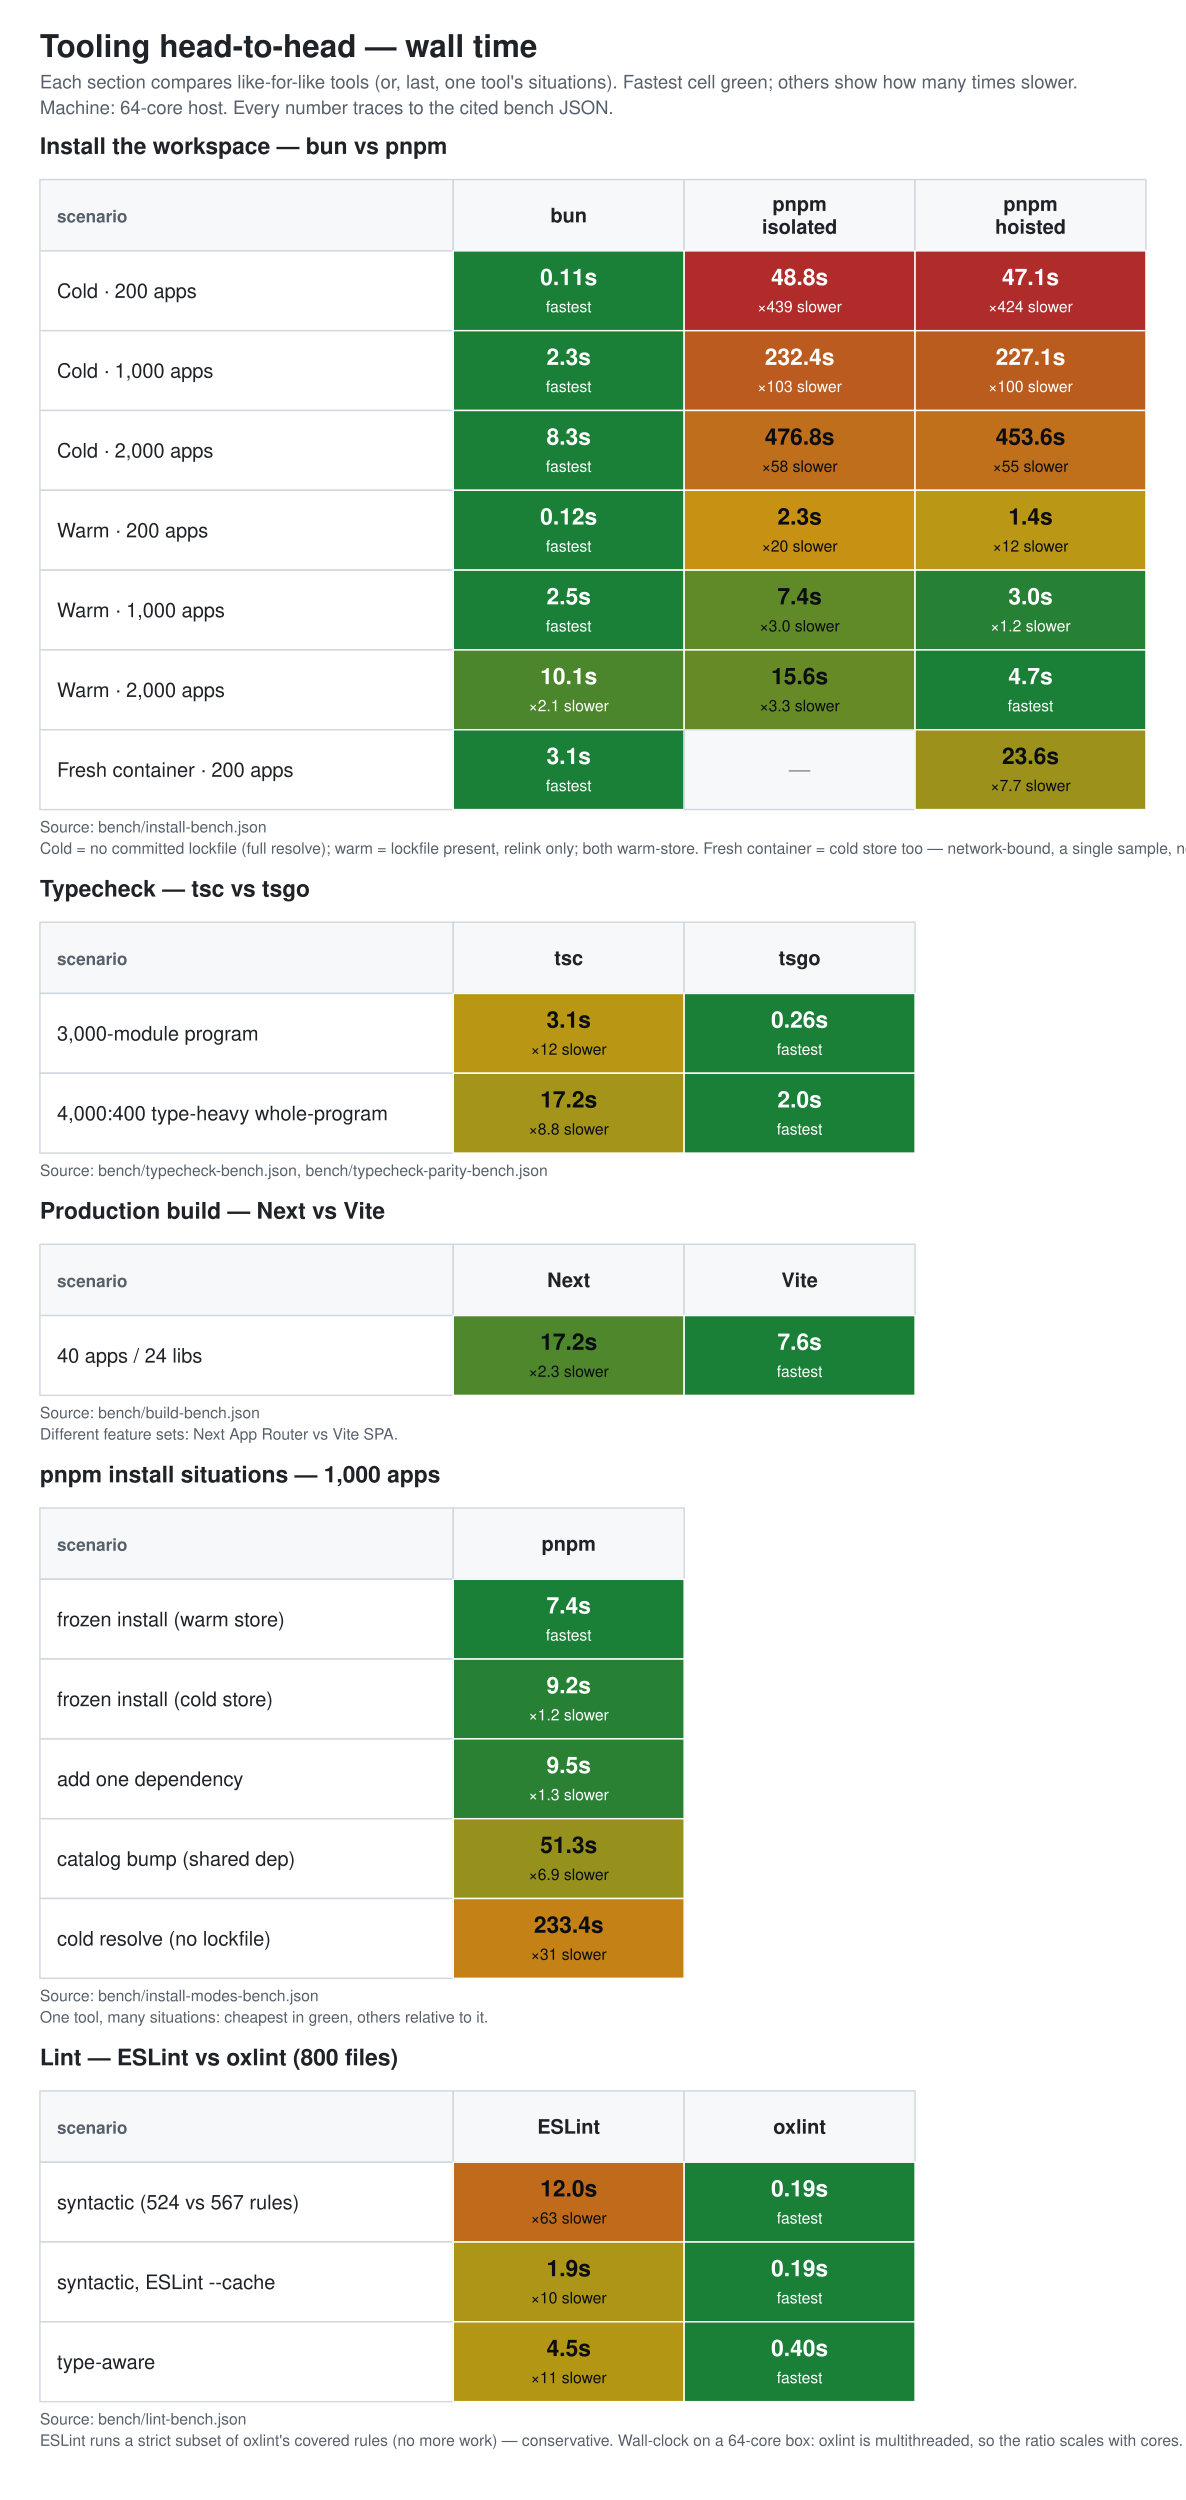
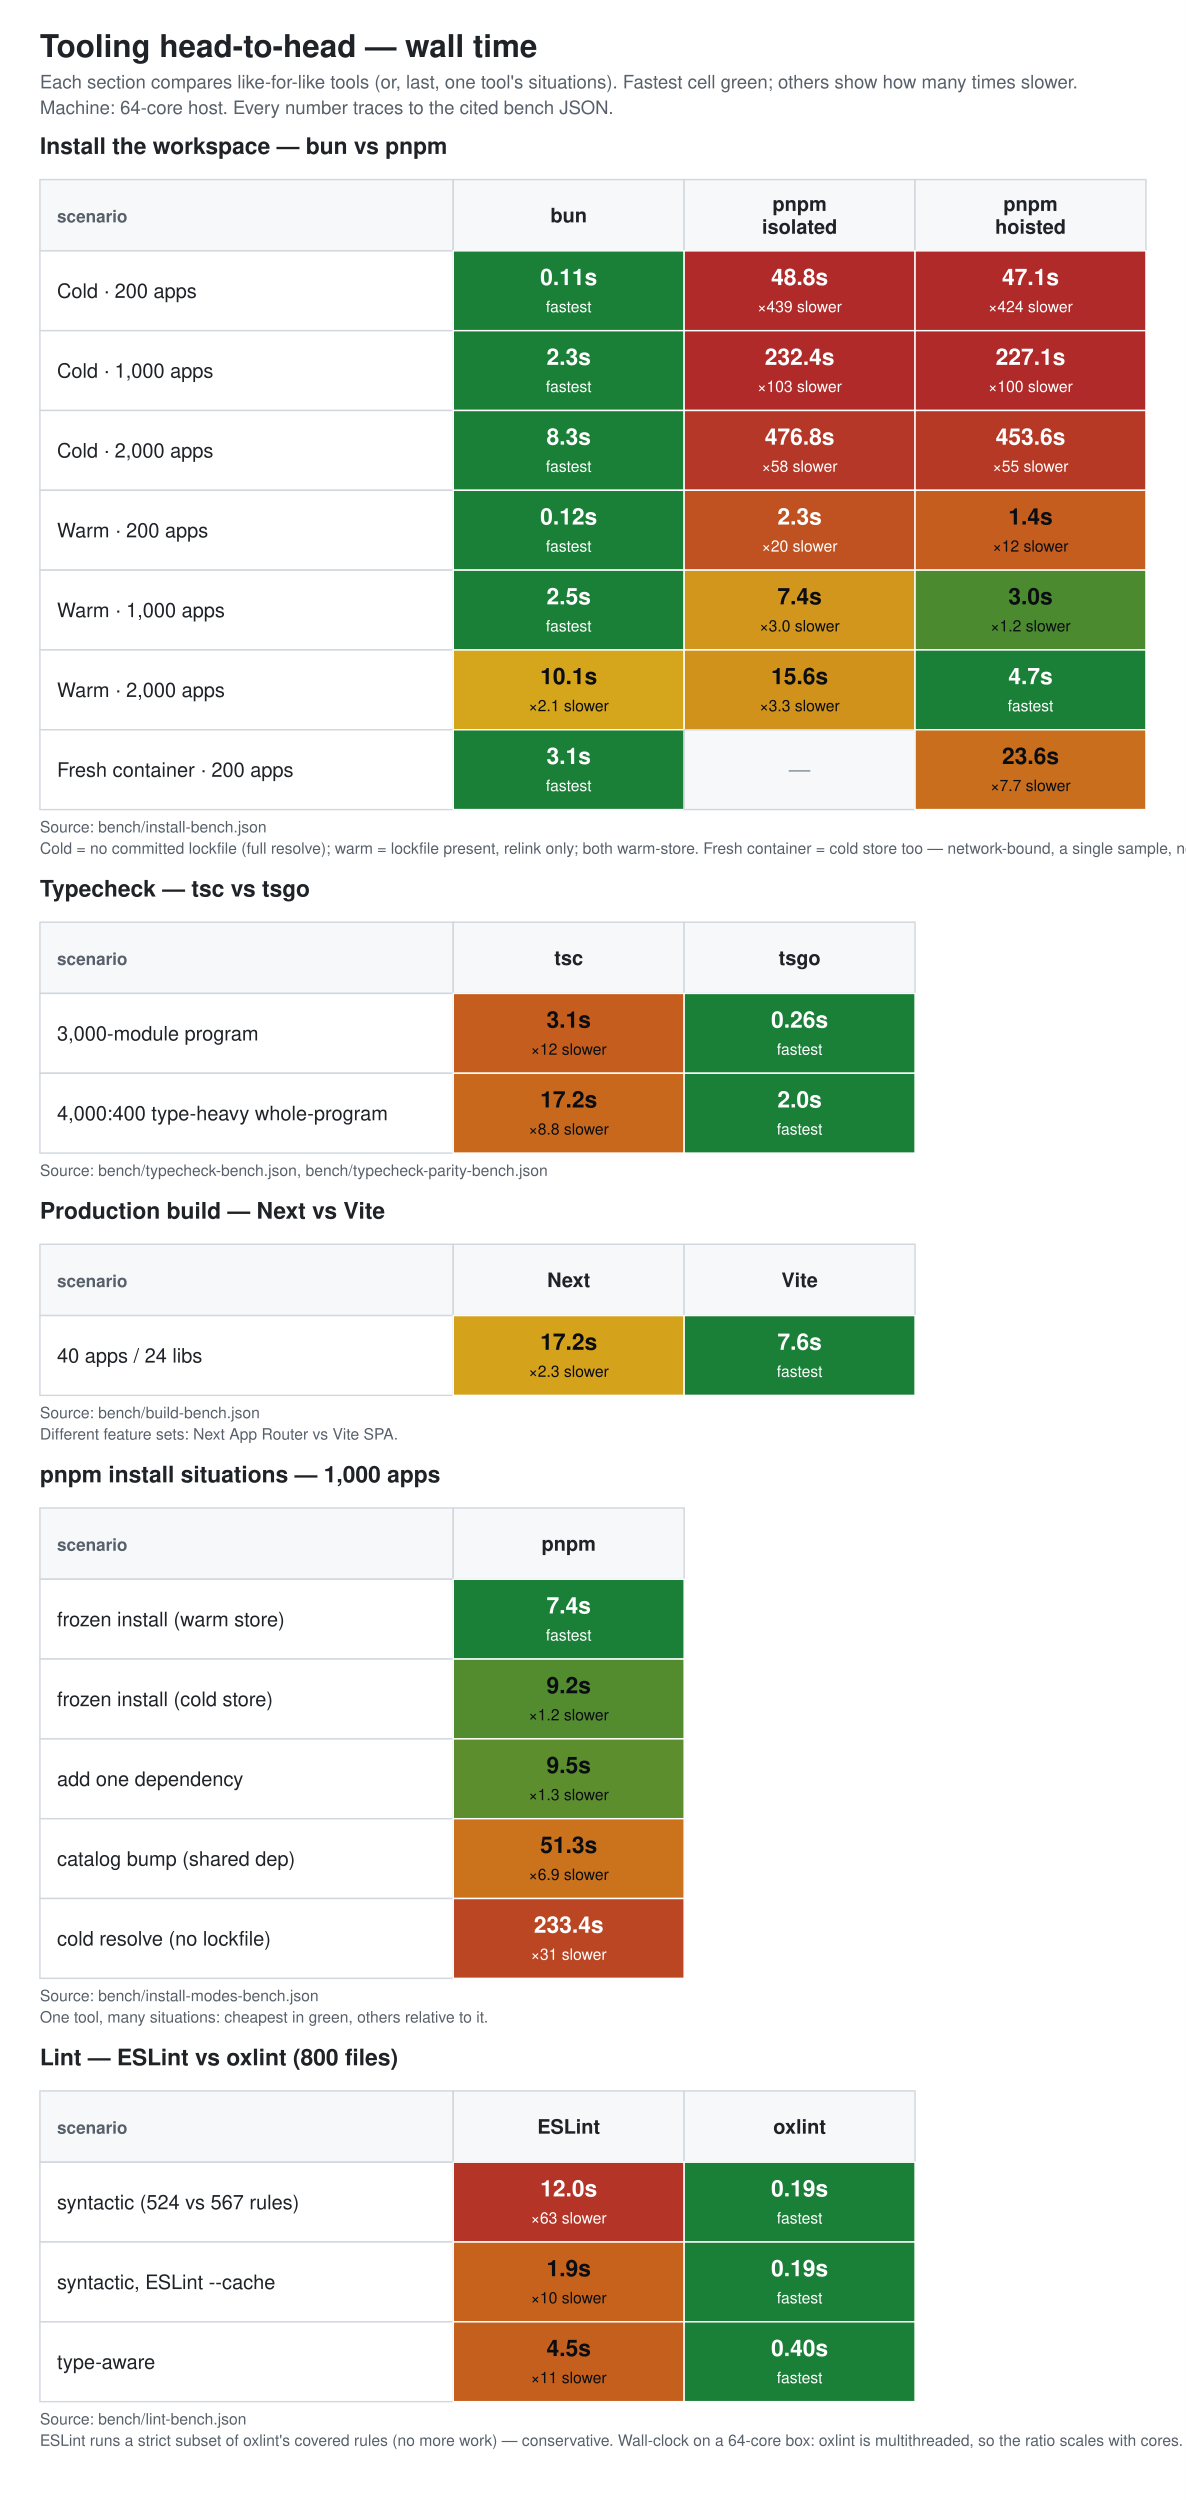
<svg xmlns="http://www.w3.org/2000/svg" width="832" height="1754" viewBox="0 0 832 1754" font-family="-apple-system,BlinkMacSystemFont,Segoe UI,Helvetica,Arial,sans-serif">
  <rect width="832" height="1754" fill="#ffffff" />
  <text x="28" y="40" font-size="22" font-weight="700" fill="#1f2328">Tooling head-to-head — wall time</text>
  <text x="28" y="62" font-size="13" fill="#57606a">Each section compares like-for-like tools (or, last, one tool's situations). Fastest cell green; others show how many times slower.</text>
  <text x="28" y="80" font-size="13" fill="#57606a">Machine: 64-core host. Every number traces to the cited bench JSON.</text>
  <text x="28" y="108" font-size="16" font-weight="700" fill="#1f2328">Install the workspace — bun vs pnpm</text>
  <rect x="28" y="126" width="290" height="50" fill="#f6f8fa" stroke="#d0d7de" />
  <text x="40" y="156" font-size="12" font-weight="600" fill="#57606a">scenario</text>
  <rect x="318" y="126" width="162" height="50" fill="#f6f8fa" stroke="#d0d7de" />
  <text x="399" y="156" font-size="14" font-weight="700" fill="#1f2328" text-anchor="middle">bun</text>
  <rect x="480" y="126" width="162" height="50" fill="#f6f8fa" stroke="#d0d7de" />
  <text x="561" y="148" font-size="14" font-weight="700" fill="#1f2328" text-anchor="middle">pnpm</text>
  <text x="561" y="164" font-size="14" font-weight="700" fill="#1f2328" text-anchor="middle">isolated</text>
  <rect x="642" y="126" width="162" height="50" fill="#f6f8fa" stroke="#d0d7de" />
  <text x="723" y="148" font-size="14" font-weight="700" fill="#1f2328" text-anchor="middle">pnpm</text>
  <text x="723" y="164" font-size="14" font-weight="700" fill="#1f2328" text-anchor="middle">hoisted</text>
  <rect x="28" y="176" width="290" height="56" fill="#ffffff" stroke="#d0d7de" />
  <text x="40" y="209" font-size="14" fill="#1f2328">Cold · 200 apps</text>
  <rect x="318" y="176" width="162" height="56" fill="rgb(26,127,55)" stroke="#ffffff" />
  <text x="399" y="200" font-size="16" font-weight="700" fill="#ffffff" text-anchor="middle">0.11s</text>
  <text x="399" y="219" font-size="11" fill="#ffffff" text-anchor="middle">fastest</text>
-   <rect x="480" y="176" width="162" height="56" fill="rgb(176,43,42)" stroke="#ffffff" />
+   <rect x="480" y="176" width="162" height="56" fill="rgb(176,42,42)" stroke="#ffffff" />
  <text x="561" y="200" font-size="16" font-weight="700" fill="#ffffff" text-anchor="middle">48.8s</text>
  <text x="561" y="219" font-size="11" fill="#ffffff" text-anchor="middle">×439 slower</text>
-   <rect x="642" y="176" width="162" height="56" fill="rgb(176,44,42)" stroke="#ffffff" />
+   <rect x="642" y="176" width="162" height="56" fill="rgb(176,42,42)" stroke="#ffffff" />
  <text x="723" y="200" font-size="16" font-weight="700" fill="#ffffff" text-anchor="middle">47.1s</text>
  <text x="723" y="219" font-size="11" fill="#ffffff" text-anchor="middle">×424 slower</text>
  <rect x="28" y="232" width="290" height="56" fill="#ffffff" stroke="#d0d7de" />
  <text x="40" y="265" font-size="14" fill="#1f2328">Cold · 1,000 apps</text>
  <rect x="318" y="232" width="162" height="56" fill="rgb(26,127,55)" stroke="#ffffff" />
  <text x="399" y="256" font-size="16" font-weight="700" fill="#ffffff" text-anchor="middle">2.3s</text>
  <text x="399" y="275" font-size="11" fill="#ffffff" text-anchor="middle">fastest</text>
-   <rect x="480" y="232" width="162" height="56" fill="rgb(187,91,31)" stroke="#ffffff" />
+   <rect x="480" y="232" width="162" height="56" fill="rgb(176,42,42)" stroke="#ffffff" />
  <text x="561" y="256" font-size="16" font-weight="700" fill="#ffffff" text-anchor="middle">232.4s</text>
  <text x="561" y="275" font-size="11" fill="#ffffff" text-anchor="middle">×103 slower</text>
-   <rect x="642" y="232" width="162" height="56" fill="rgb(187,92,31)" stroke="#ffffff" />
+   <rect x="642" y="232" width="162" height="56" fill="rgb(176,42,42)" stroke="#ffffff" />
  <text x="723" y="256" font-size="16" font-weight="700" fill="#ffffff" text-anchor="middle">227.1s</text>
  <text x="723" y="275" font-size="11" fill="#ffffff" text-anchor="middle">×100 slower</text>
  <rect x="28" y="288" width="290" height="56" fill="#ffffff" stroke="#d0d7de" />
  <text x="40" y="321" font-size="14" fill="#1f2328">Cold · 2,000 apps</text>
  <rect x="318" y="288" width="162" height="56" fill="rgb(26,127,55)" stroke="#ffffff" />
  <text x="399" y="312" font-size="16" font-weight="700" fill="#ffffff" text-anchor="middle">8.3s</text>
  <text x="399" y="331" font-size="11" fill="#ffffff" text-anchor="middle">fastest</text>
-   <rect x="480" y="288" width="162" height="56" fill="rgb(191,110,27)" stroke="#ffffff" />
-   <text x="561" y="312" font-size="16" font-weight="700" fill="#0a0d12" text-anchor="middle">476.8s</text>
-   <text x="561" y="331" font-size="11" fill="#0a0d12" text-anchor="middle">×58 slower</text>
-   <rect x="642" y="288" width="162" height="56" fill="rgb(192,112,26)" stroke="#ffffff" />
-   <text x="723" y="312" font-size="16" font-weight="700" fill="#0a0d12" text-anchor="middle">453.6s</text>
-   <text x="723" y="331" font-size="11" fill="#0a0d12" text-anchor="middle">×55 slower</text>
+   <rect x="480" y="288" width="162" height="56" fill="rgb(181,55,39)" stroke="#ffffff" />
+   <text x="561" y="312" font-size="16" font-weight="700" fill="#ffffff" text-anchor="middle">476.8s</text>
+   <text x="561" y="331" font-size="11" fill="#ffffff" text-anchor="middle">×58 slower</text>
+   <rect x="642" y="288" width="162" height="56" fill="rgb(182,57,38)" stroke="#ffffff" />
+   <text x="723" y="312" font-size="16" font-weight="700" fill="#ffffff" text-anchor="middle">453.6s</text>
+   <text x="723" y="331" font-size="11" fill="#ffffff" text-anchor="middle">×55 slower</text>
  <rect x="28" y="344" width="290" height="56" fill="#ffffff" stroke="#d0d7de" />
  <text x="40" y="377" font-size="14" fill="#1f2328">Warm · 200 apps</text>
  <rect x="318" y="344" width="162" height="56" fill="rgb(26,127,55)" stroke="#ffffff" />
  <text x="399" y="368" font-size="16" font-weight="700" fill="#ffffff" text-anchor="middle">0.12s</text>
  <text x="399" y="387" font-size="11" fill="#ffffff" text-anchor="middle">fastest</text>
-   <rect x="480" y="344" width="162" height="56" fill="rgb(199,145,19)" stroke="#ffffff" />
-   <text x="561" y="368" font-size="16" font-weight="700" fill="#0a0d12" text-anchor="middle">2.3s</text>
-   <text x="561" y="387" font-size="11" fill="#0a0d12" text-anchor="middle">×20 slower</text>
-   <rect x="642" y="344" width="162" height="56" fill="rgb(186,151,20)" stroke="#ffffff" />
+   <rect x="480" y="344" width="162" height="56" fill="rgb(192,81,32)" stroke="#ffffff" />
+   <text x="561" y="368" font-size="16" font-weight="700" fill="#ffffff" text-anchor="middle">2.3s</text>
+   <text x="561" y="387" font-size="11" fill="#ffffff" text-anchor="middle">×20 slower</text>
+   <rect x="642" y="344" width="162" height="56" fill="rgb(196,93,29)" stroke="#ffffff" />
  <text x="723" y="368" font-size="16" font-weight="700" fill="#0a0d12" text-anchor="middle">1.4s</text>
  <text x="723" y="387" font-size="11" fill="#0a0d12" text-anchor="middle">×12 slower</text>
  <rect x="28" y="400" width="290" height="56" fill="#ffffff" stroke="#d0d7de" />
  <text x="40" y="433" font-size="14" fill="#1f2328">Warm · 1,000 apps</text>
  <rect x="318" y="400" width="162" height="56" fill="rgb(26,127,55)" stroke="#ffffff" />
  <text x="399" y="424" font-size="16" font-weight="700" fill="#ffffff" text-anchor="middle">2.5s</text>
  <text x="399" y="443" font-size="11" fill="#ffffff" text-anchor="middle">fastest</text>
-   <rect x="480" y="400" width="162" height="56" fill="rgb(96,137,40)" stroke="#ffffff" />
+   <rect x="480" y="400" width="162" height="56" fill="rgb(210,150,28)" stroke="#ffffff" />
  <text x="561" y="424" font-size="16" font-weight="700" fill="#0a0d12" text-anchor="middle">7.4s</text>
  <text x="561" y="443" font-size="11" fill="#0a0d12" text-anchor="middle">×3.0 slower</text>
-   <rect x="642" y="400" width="162" height="56" fill="rgb(38,129,52)" stroke="#ffffff" />
-   <text x="723" y="424" font-size="16" font-weight="700" fill="#ffffff" text-anchor="middle">3.0s</text>
-   <text x="723" y="443" font-size="11" fill="#ffffff" text-anchor="middle">×1.2 slower</text>
+   <rect x="642" y="400" width="162" height="56" fill="rgb(76,138,48)" stroke="#ffffff" />
+   <text x="723" y="424" font-size="16" font-weight="700" fill="#0a0d12" text-anchor="middle">3.0s</text>
+   <text x="723" y="443" font-size="11" fill="#0a0d12" text-anchor="middle">×1.2 slower</text>
  <rect x="28" y="456" width="290" height="56" fill="#ffffff" stroke="#d0d7de" />
  <text x="40" y="489" font-size="14" fill="#1f2328">Warm · 2,000 apps</text>
-   <rect x="318" y="456" width="162" height="56" fill="rgb(75,134,44)" stroke="#ffffff" />
-   <text x="399" y="480" font-size="16" font-weight="700" fill="#ffffff" text-anchor="middle">10.1s</text>
-   <text x="399" y="499" font-size="11" fill="#ffffff" text-anchor="middle">×2.1 slower</text>
-   <rect x="480" y="456" width="162" height="56" fill="rgb(102,138,38)" stroke="#ffffff" />
+   <rect x="318" y="456" width="162" height="56" fill="rgb(213,165,28)" stroke="#ffffff" />
+   <text x="399" y="480" font-size="16" font-weight="700" fill="#0a0d12" text-anchor="middle">10.1s</text>
+   <text x="399" y="499" font-size="11" fill="#0a0d12" text-anchor="middle">×2.1 slower</text>
+   <rect x="480" y="456" width="162" height="56" fill="rgb(209,146,28)" stroke="#ffffff" />
  <text x="561" y="480" font-size="16" font-weight="700" fill="#0a0d12" text-anchor="middle">15.6s</text>
  <text x="561" y="499" font-size="11" fill="#0a0d12" text-anchor="middle">×3.3 slower</text>
  <rect x="642" y="456" width="162" height="56" fill="rgb(26,127,55)" stroke="#ffffff" />
  <text x="723" y="480" font-size="16" font-weight="700" fill="#ffffff" text-anchor="middle">4.7s</text>
  <text x="723" y="499" font-size="11" fill="#ffffff" text-anchor="middle">fastest</text>
  <rect x="28" y="512" width="290" height="56" fill="#ffffff" stroke="#d0d7de" />
  <text x="40" y="545" font-size="14" fill="#1f2328">Fresh container · 200 apps</text>
  <rect x="318" y="512" width="162" height="56" fill="rgb(26,127,55)" stroke="#ffffff" />
  <text x="399" y="536" font-size="16" font-weight="700" fill="#ffffff" text-anchor="middle">3.1s</text>
  <text x="399" y="555" font-size="11" fill="#ffffff" text-anchor="middle">fastest</text>
  <rect x="480" y="512" width="162" height="56" fill="#f6f8fa" stroke="#d0d7de" />
  <text x="561" y="545" font-size="15" fill="#8c959f" text-anchor="middle">—</text>
-   <rect x="642" y="512" width="162" height="56" fill="rgb(156,146,27)" stroke="#ffffff" />
+   <rect x="642" y="512" width="162" height="56" fill="rgb(201,110,28)" stroke="#ffffff" />
  <text x="723" y="536" font-size="16" font-weight="700" fill="#0a0d12" text-anchor="middle">23.6s</text>
  <text x="723" y="555" font-size="11" fill="#0a0d12" text-anchor="middle">×7.7 slower</text>
  <text x="28" y="584" font-size="11" fill="#57606a">Source: bench/install-bench.json</text>
  <text x="28" y="599" font-size="11" fill="#57606a">Cold = no committed lockfile (full resolve); warm = lockfile present, relink only; both warm-store. Fresh container = cold store too — network-bound, a single sample, not directly comparable to the warm-store rows.</text>
  <text x="28" y="629" font-size="16" font-weight="700" fill="#1f2328">Typecheck — tsc vs tsgo</text>
  <rect x="28" y="647" width="290" height="50" fill="#f6f8fa" stroke="#d0d7de" />
  <text x="40" y="677" font-size="12" font-weight="600" fill="#57606a">scenario</text>
  <rect x="318" y="647" width="162" height="50" fill="#f6f8fa" stroke="#d0d7de" />
  <text x="399" y="677" font-size="14" font-weight="700" fill="#1f2328" text-anchor="middle">tsc</text>
  <rect x="480" y="647" width="162" height="50" fill="#f6f8fa" stroke="#d0d7de" />
  <text x="561" y="677" font-size="14" font-weight="700" fill="#1f2328" text-anchor="middle">tsgo</text>
  <rect x="28" y="697" width="290" height="56" fill="#ffffff" stroke="#d0d7de" />
  <text x="40" y="730" font-size="14" fill="#1f2328">3,000-module program</text>
-   <rect x="318" y="697" width="162" height="56" fill="rgb(185,151,20)" stroke="#ffffff" />
+   <rect x="318" y="697" width="162" height="56" fill="rgb(196,93,29)" stroke="#ffffff" />
  <text x="399" y="721" font-size="16" font-weight="700" fill="#0a0d12" text-anchor="middle">3.1s</text>
  <text x="399" y="740" font-size="11" fill="#0a0d12" text-anchor="middle">×12 slower</text>
  <rect x="480" y="697" width="162" height="56" fill="rgb(26,127,55)" stroke="#ffffff" />
  <text x="561" y="721" font-size="16" font-weight="700" fill="#ffffff" text-anchor="middle">0.26s</text>
  <text x="561" y="740" font-size="11" fill="#ffffff" text-anchor="middle">fastest</text>
  <rect x="28" y="753" width="290" height="56" fill="#ffffff" stroke="#d0d7de" />
  <text x="40" y="786" font-size="14" fill="#1f2328">4,000:400 type-heavy whole-program</text>
-   <rect x="318" y="753" width="162" height="56" fill="rgb(164,148,25)" stroke="#ffffff" />
+   <rect x="318" y="753" width="162" height="56" fill="rgb(199,104,28)" stroke="#ffffff" />
  <text x="399" y="777" font-size="16" font-weight="700" fill="#0a0d12" text-anchor="middle">17.2s</text>
  <text x="399" y="796" font-size="11" fill="#0a0d12" text-anchor="middle">×8.8 slower</text>
  <rect x="480" y="753" width="162" height="56" fill="rgb(26,127,55)" stroke="#ffffff" />
  <text x="561" y="777" font-size="16" font-weight="700" fill="#ffffff" text-anchor="middle">2.0s</text>
  <text x="561" y="796" font-size="11" fill="#ffffff" text-anchor="middle">fastest</text>
  <text x="28" y="825" font-size="11" fill="#57606a">Source: bench/typecheck-bench.json, bench/typecheck-parity-bench.json</text>
  <text x="28" y="855" font-size="16" font-weight="700" fill="#1f2328">Production build — Next vs Vite</text>
  <rect x="28" y="873" width="290" height="50" fill="#f6f8fa" stroke="#d0d7de" />
  <text x="40" y="903" font-size="12" font-weight="600" fill="#57606a">scenario</text>
  <rect x="318" y="873" width="162" height="50" fill="#f6f8fa" stroke="#d0d7de" />
  <text x="399" y="903" font-size="14" font-weight="700" fill="#1f2328" text-anchor="middle">Next</text>
  <rect x="480" y="873" width="162" height="50" fill="#f6f8fa" stroke="#d0d7de" />
  <text x="561" y="903" font-size="14" font-weight="700" fill="#1f2328" text-anchor="middle">Vite</text>
  <rect x="28" y="923" width="290" height="56" fill="#ffffff" stroke="#d0d7de" />
  <text x="40" y="956" font-size="14" fill="#1f2328">40 apps / 24 libs</text>
-   <rect x="318" y="923" width="162" height="56" fill="rgb(78,135,44)" stroke="#ffffff" />
+   <rect x="318" y="923" width="162" height="56" fill="rgb(213,162,28)" stroke="#ffffff" />
  <text x="399" y="947" font-size="16" font-weight="700" fill="#0a0d12" text-anchor="middle">17.2s</text>
  <text x="399" y="966" font-size="11" fill="#0a0d12" text-anchor="middle">×2.3 slower</text>
  <rect x="480" y="923" width="162" height="56" fill="rgb(26,127,55)" stroke="#ffffff" />
  <text x="561" y="947" font-size="16" font-weight="700" fill="#ffffff" text-anchor="middle">7.6s</text>
  <text x="561" y="966" font-size="11" fill="#ffffff" text-anchor="middle">fastest</text>
  <text x="28" y="995" font-size="11" fill="#57606a">Source: bench/build-bench.json</text>
  <text x="28" y="1010" font-size="11" fill="#57606a">Different feature sets: Next App Router vs Vite SPA.</text>
  <text x="28" y="1040" font-size="16" font-weight="700" fill="#1f2328">pnpm install situations — 1,000 apps</text>
  <rect x="28" y="1058" width="290" height="50" fill="#f6f8fa" stroke="#d0d7de" />
  <text x="40" y="1088" font-size="12" font-weight="600" fill="#57606a">scenario</text>
  <rect x="318" y="1058" width="162" height="50" fill="#f6f8fa" stroke="#d0d7de" />
  <text x="399" y="1088" font-size="14" font-weight="700" fill="#1f2328" text-anchor="middle">pnpm</text>
  <rect x="28" y="1108" width="290" height="56" fill="#ffffff" stroke="#d0d7de" />
  <text x="40" y="1141" font-size="14" fill="#1f2328">frozen install (warm store)</text>
  <rect x="318" y="1108" width="162" height="56" fill="rgb(26,127,55)" stroke="#ffffff" />
  <text x="399" y="1132" font-size="16" font-weight="700" fill="#ffffff" text-anchor="middle">7.4s</text>
  <text x="399" y="1151" font-size="11" fill="#ffffff" text-anchor="middle">fastest</text>
  <rect x="28" y="1164" width="290" height="56" fill="#ffffff" stroke="#d0d7de" />
  <text x="40" y="1197" font-size="14" fill="#1f2328">frozen install (cold store)</text>
-   <rect x="318" y="1164" width="162" height="56" fill="rgb(39,129,52)" stroke="#ffffff" />
-   <text x="399" y="1188" font-size="16" font-weight="700" fill="#ffffff" text-anchor="middle">9.2s</text>
-   <text x="399" y="1207" font-size="11" fill="#ffffff" text-anchor="middle">×1.2 slower</text>
+   <rect x="318" y="1164" width="162" height="56" fill="rgb(83,139,47)" stroke="#ffffff" />
+   <text x="399" y="1188" font-size="16" font-weight="700" fill="#0a0d12" text-anchor="middle">9.2s</text>
+   <text x="399" y="1207" font-size="11" fill="#0a0d12" text-anchor="middle">×1.2 slower</text>
  <rect x="28" y="1220" width="290" height="56" fill="#ffffff" stroke="#d0d7de" />
  <text x="40" y="1253" font-size="14" fill="#1f2328">add one dependency</text>
-   <rect x="318" y="1220" width="162" height="56" fill="rgb(42,129,52)" stroke="#ffffff" />
-   <text x="399" y="1244" font-size="16" font-weight="700" fill="#ffffff" text-anchor="middle">9.5s</text>
-   <text x="399" y="1263" font-size="11" fill="#ffffff" text-anchor="middle">×1.3 slower</text>
+   <rect x="318" y="1220" width="162" height="56" fill="rgb(93,142,45)" stroke="#ffffff" />
+   <text x="399" y="1244" font-size="16" font-weight="700" fill="#0a0d12" text-anchor="middle">9.5s</text>
+   <text x="399" y="1263" font-size="11" fill="#0a0d12" text-anchor="middle">×1.3 slower</text>
  <rect x="28" y="1276" width="290" height="56" fill="#ffffff" stroke="#d0d7de" />
  <text x="40" y="1309" font-size="14" fill="#1f2328">catalog bump (shared dep)</text>
-   <rect x="318" y="1276" width="162" height="56" fill="rgb(149,145,28)" stroke="#ffffff" />
+   <rect x="318" y="1276" width="162" height="56" fill="rgb(202,114,28)" stroke="#ffffff" />
  <text x="399" y="1300" font-size="16" font-weight="700" fill="#0a0d12" text-anchor="middle">51.3s</text>
  <text x="399" y="1319" font-size="11" fill="#0a0d12" text-anchor="middle">×6.9 slower</text>
  <rect x="28" y="1332" width="290" height="56" fill="#ffffff" stroke="#d0d7de" />
  <text x="40" y="1365" font-size="14" fill="#1f2328">cold resolve (no lockfile)</text>
-   <rect x="318" y="1332" width="162" height="56" fill="rgb(196,130,22)" stroke="#ffffff" />
-   <text x="399" y="1356" font-size="16" font-weight="700" fill="#0a0d12" text-anchor="middle">233.4s</text>
-   <text x="399" y="1375" font-size="11" fill="#0a0d12" text-anchor="middle">×31 slower</text>
+   <rect x="318" y="1332" width="162" height="56" fill="rgb(187,70,35)" stroke="#ffffff" />
+   <text x="399" y="1356" font-size="16" font-weight="700" fill="#ffffff" text-anchor="middle">233.4s</text>
+   <text x="399" y="1375" font-size="11" fill="#ffffff" text-anchor="middle">×31 slower</text>
  <text x="28" y="1404" font-size="11" fill="#57606a">Source: bench/install-modes-bench.json</text>
  <text x="28" y="1419" font-size="11" fill="#57606a">One tool, many situations: cheapest in green, others relative to it.</text>
  <text x="28" y="1449" font-size="16" font-weight="700" fill="#1f2328">Lint — ESLint vs oxlint (800 files)</text>
  <rect x="28" y="1467" width="290" height="50" fill="#f6f8fa" stroke="#d0d7de" />
  <text x="40" y="1497" font-size="12" font-weight="600" fill="#57606a">scenario</text>
  <rect x="318" y="1467" width="162" height="50" fill="#f6f8fa" stroke="#d0d7de" />
  <text x="399" y="1497" font-size="14" font-weight="700" fill="#1f2328" text-anchor="middle">ESLint</text>
  <rect x="480" y="1467" width="162" height="50" fill="#f6f8fa" stroke="#d0d7de" />
  <text x="561" y="1497" font-size="14" font-weight="700" fill="#1f2328" text-anchor="middle">oxlint</text>
  <rect x="28" y="1517" width="290" height="56" fill="#ffffff" stroke="#d0d7de" />
  <text x="40" y="1550" font-size="14" fill="#1f2328">syntactic (524 vs 567 rules)</text>
-   <rect x="318" y="1517" width="162" height="56" fill="rgb(191,107,27)" stroke="#ffffff" />
-   <text x="399" y="1541" font-size="16" font-weight="700" fill="#0a0d12" text-anchor="middle">12.0s</text>
-   <text x="399" y="1560" font-size="11" fill="#0a0d12" text-anchor="middle">×63 slower</text>
+   <rect x="318" y="1517" width="162" height="56" fill="rgb(180,53,39)" stroke="#ffffff" />
+   <text x="399" y="1541" font-size="16" font-weight="700" fill="#ffffff" text-anchor="middle">12.0s</text>
+   <text x="399" y="1560" font-size="11" fill="#ffffff" text-anchor="middle">×63 slower</text>
  <rect x="480" y="1517" width="162" height="56" fill="rgb(26,127,55)" stroke="#ffffff" />
  <text x="561" y="1541" font-size="16" font-weight="700" fill="#ffffff" text-anchor="middle">0.19s</text>
  <text x="561" y="1560" font-size="11" fill="#ffffff" text-anchor="middle">fastest</text>
  <rect x="28" y="1573" width="290" height="56" fill="#ffffff" stroke="#d0d7de" />
  <text x="40" y="1606" font-size="14" fill="#1f2328">syntactic, ESLint --cache</text>
-   <rect x="318" y="1573" width="162" height="56" fill="rgb(173,149,23)" stroke="#ffffff" />
+   <rect x="318" y="1573" width="162" height="56" fill="rgb(198,98,28)" stroke="#ffffff" />
  <text x="399" y="1597" font-size="16" font-weight="700" fill="#0a0d12" text-anchor="middle">1.9s</text>
  <text x="399" y="1616" font-size="11" fill="#0a0d12" text-anchor="middle">×10 slower</text>
  <rect x="480" y="1573" width="162" height="56" fill="rgb(26,127,55)" stroke="#ffffff" />
  <text x="561" y="1597" font-size="16" font-weight="700" fill="#ffffff" text-anchor="middle">0.19s</text>
  <text x="561" y="1616" font-size="11" fill="#ffffff" text-anchor="middle">fastest</text>
  <rect x="28" y="1629" width="290" height="56" fill="#ffffff" stroke="#d0d7de" />
  <text x="40" y="1662" font-size="14" fill="#1f2328">type-aware</text>
-   <rect x="318" y="1629" width="162" height="56" fill="rgb(180,150,21)" stroke="#ffffff" />
+   <rect x="318" y="1629" width="162" height="56" fill="rgb(197,95,29)" stroke="#ffffff" />
  <text x="399" y="1653" font-size="16" font-weight="700" fill="#0a0d12" text-anchor="middle">4.5s</text>
  <text x="399" y="1672" font-size="11" fill="#0a0d12" text-anchor="middle">×11 slower</text>
  <rect x="480" y="1629" width="162" height="56" fill="rgb(26,127,55)" stroke="#ffffff" />
  <text x="561" y="1653" font-size="16" font-weight="700" fill="#ffffff" text-anchor="middle">0.40s</text>
  <text x="561" y="1672" font-size="11" fill="#ffffff" text-anchor="middle">fastest</text>
  <text x="28" y="1701" font-size="11" fill="#57606a">Source: bench/lint-bench.json</text>
  <text x="28" y="1716" font-size="11" fill="#57606a">ESLint runs a strict subset of oxlint's covered rules (no more work) — conservative. Wall-clock on a 64-core box: oxlint is multithreaded, so the ratio scales with cores. The type-aware row is mostly tsgo-vs-tsc (oxlint via tsgolint, alpha).</text>
</svg>
